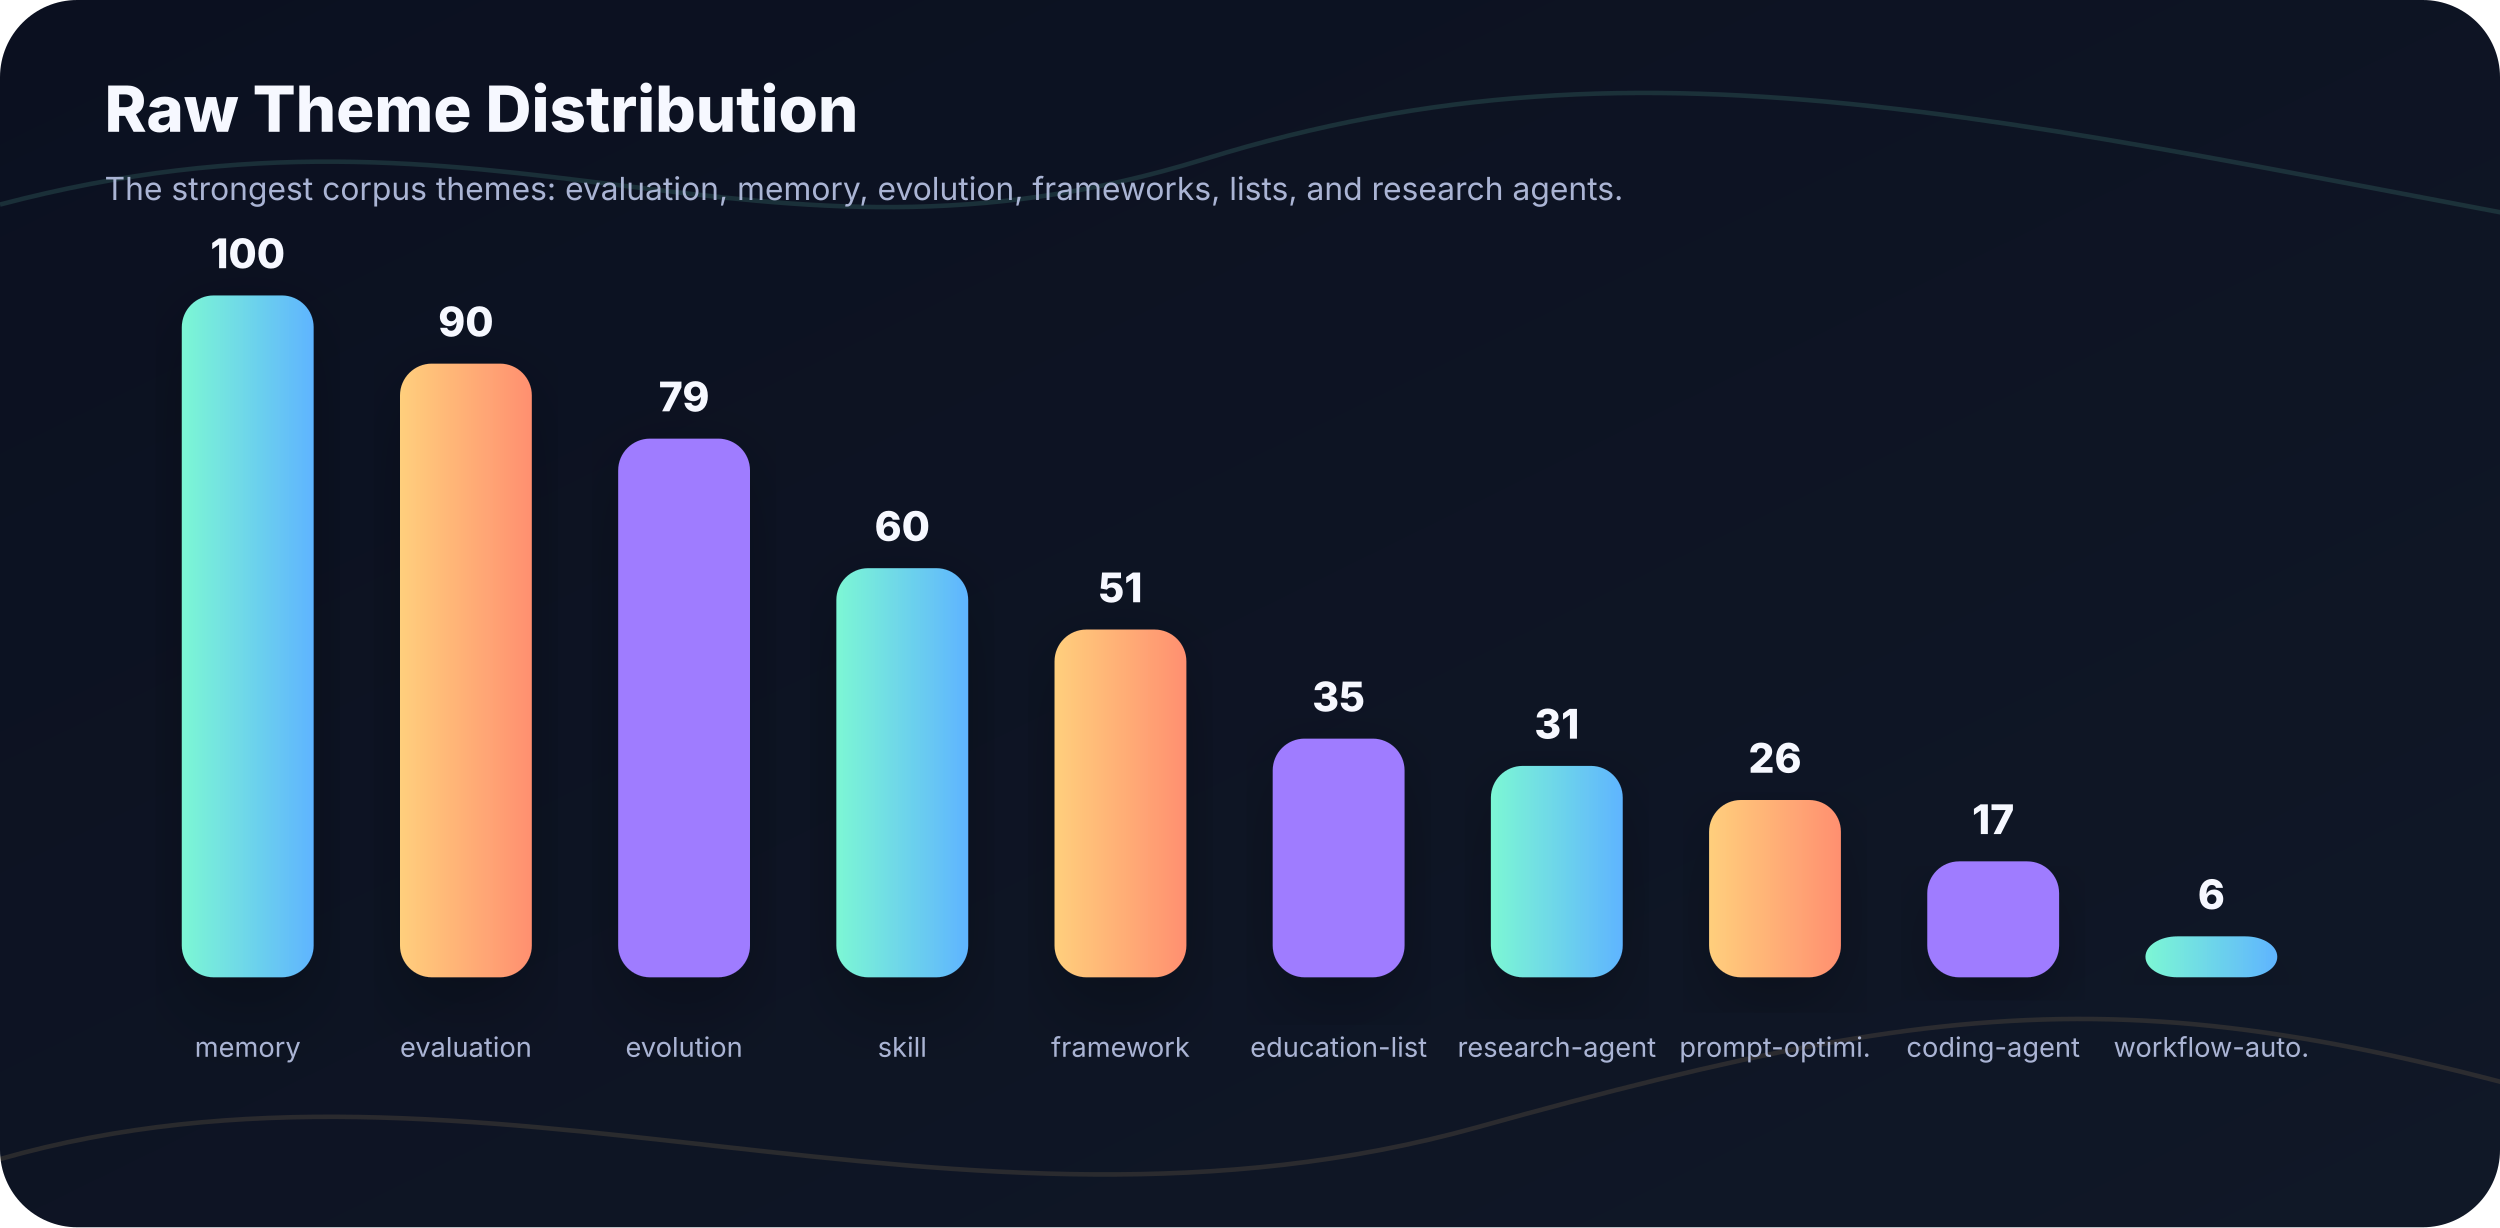
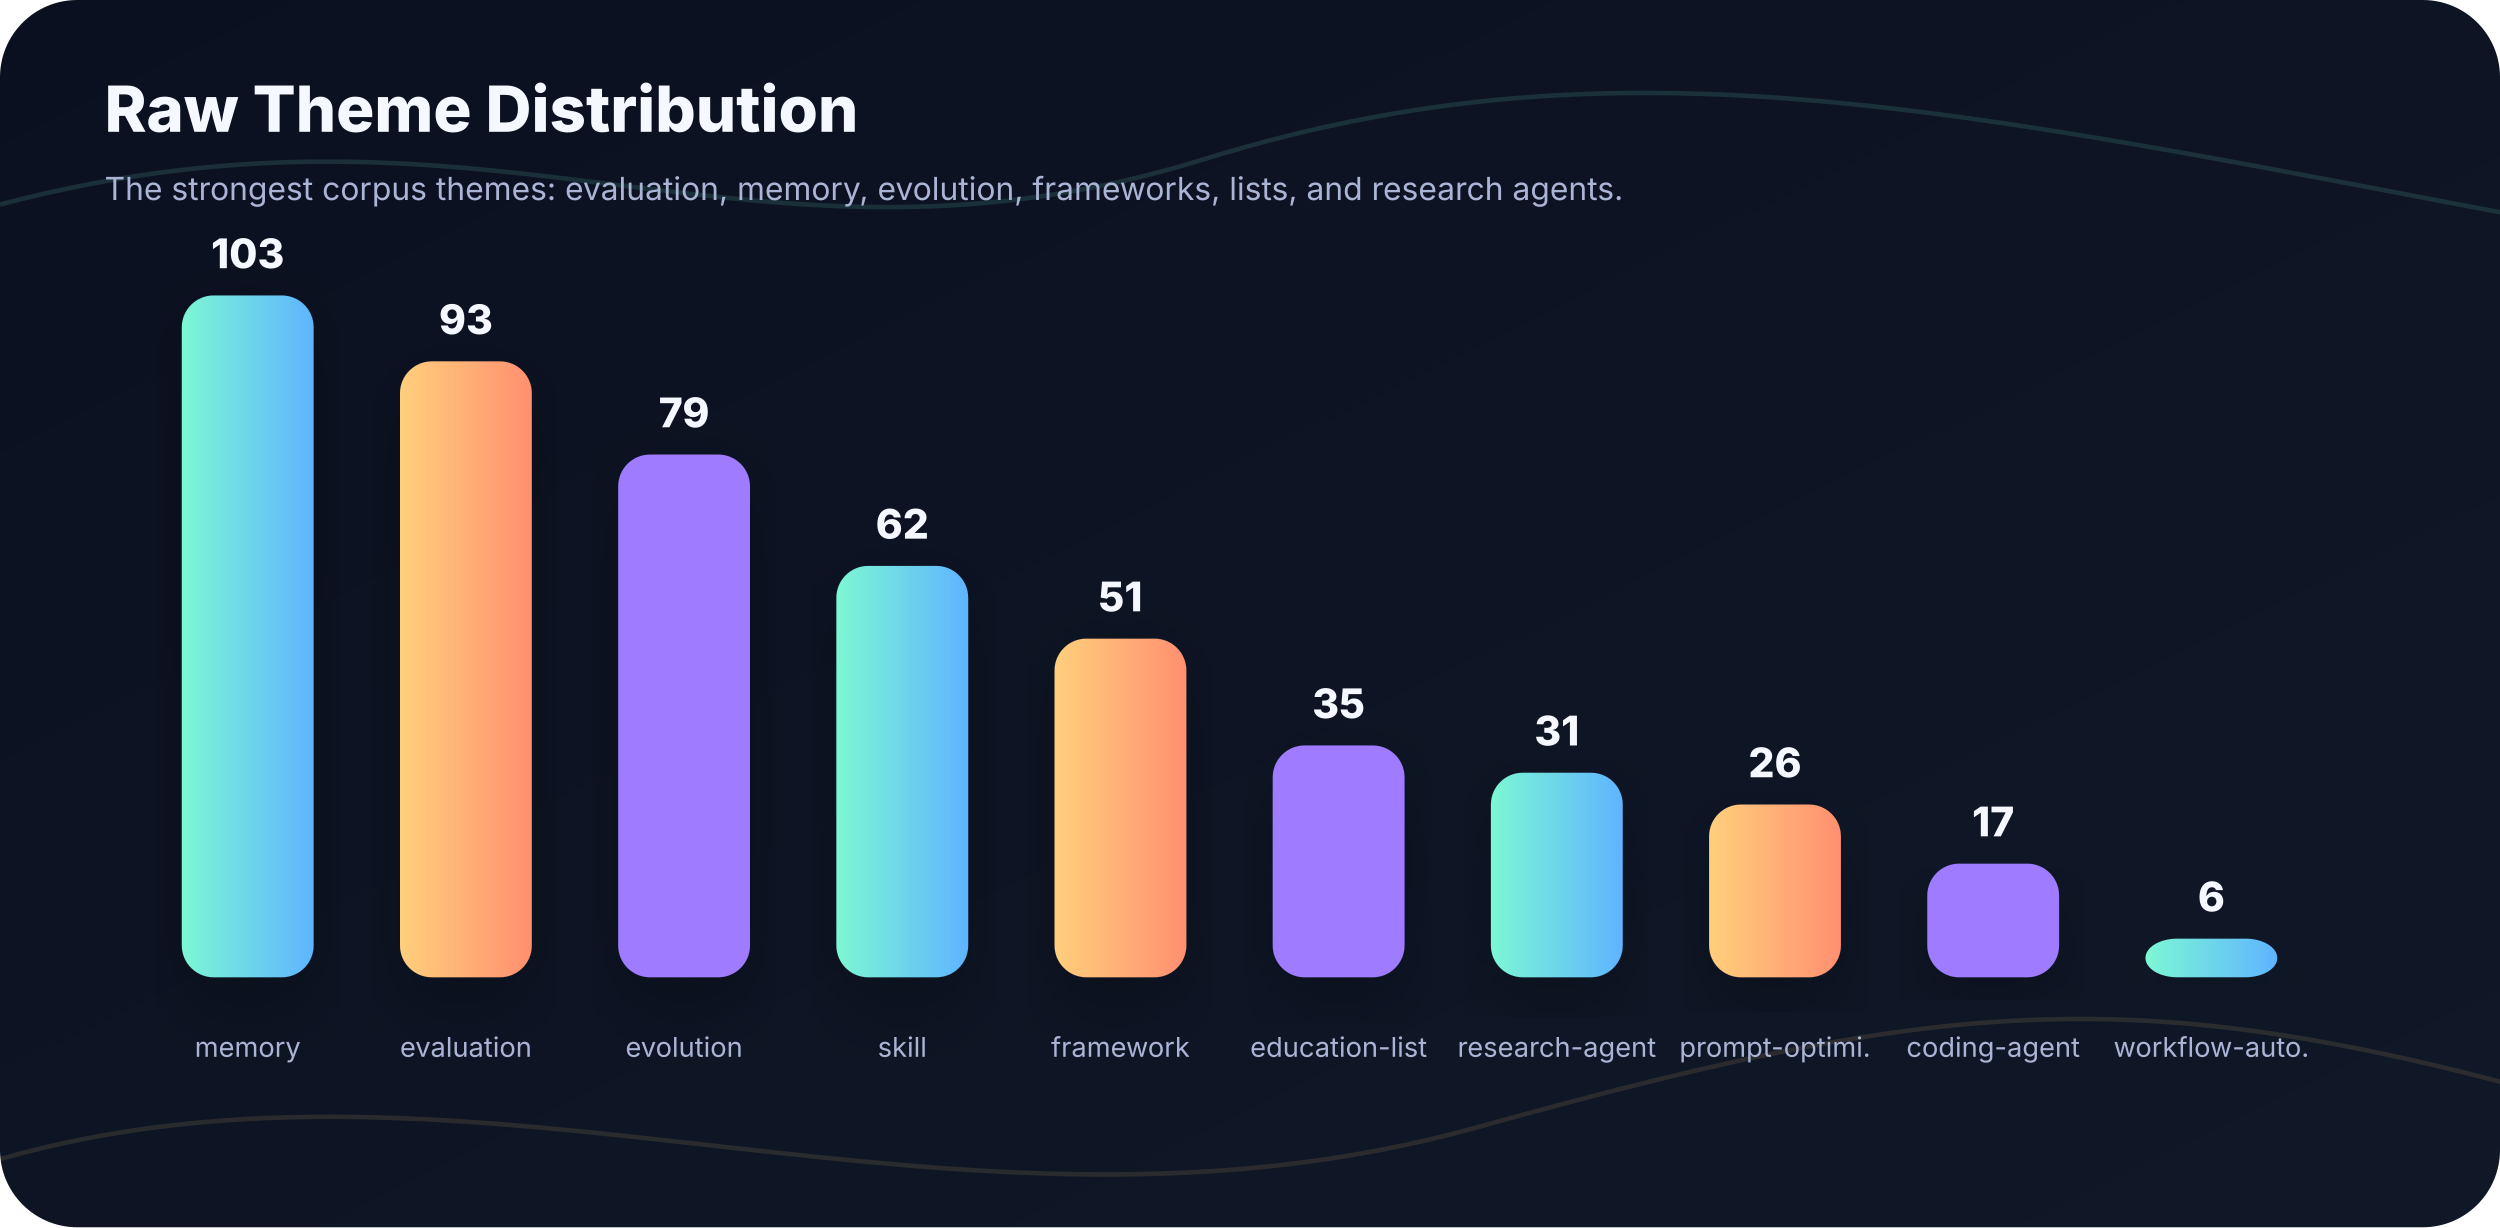
<svg xmlns="http://www.w3.org/2000/svg" width="1100" height="540" viewBox="0 0 1100 540" role="img" aria-labelledby="title desc">
  <defs>
    <linearGradient id="bg" x1="0" x2="1" y1="0" y2="1">
      <stop offset="0" stop-color="#0b1020" />
      <stop offset="1" stop-color="#101827" />
    </linearGradient>
    <linearGradient id="teal" x1="0" x2="1">
      <stop offset="0" stop-color="#7cf7d4" />
      <stop offset="1" stop-color="#5fb4ff" />
    </linearGradient>
    <linearGradient id="amber" x1="0" x2="1">
      <stop offset="0" stop-color="#ffcf7c" />
      <stop offset="1" stop-color="#ff8f70" />
    </linearGradient>
    <filter id="softShadow" x="-20%" y="-20%" width="140%" height="140%">
      <feDropShadow dx="0" dy="12" stdDeviation="18" flood-color="#000000" flood-opacity=".28" />
    </filter>
  </defs>
  <rect width="100%" height="100%" rx="34" fill="url(#bg)" />
  <path d="M0 90 C220 32 330 132 530 70 S890 56 1200 112" fill="none" stroke="#7cf7d4" stroke-opacity=".13" stroke-width="2" />
  <path d="M0 510 C210 450 420 560 650 496 S960 430 1200 505" fill="none" stroke="#ffcf7c" stroke-opacity=".12" stroke-width="2" />
  <text x="46" y="58" font-family="Inter, Arial, sans-serif" font-size="28" font-weight="800" fill="#f6f8ff">Raw Theme Distribution</text>
  <text x="46" y="88" font-family="Inter, Arial, sans-serif" font-size="14" fill="#aab4d4">The strongest corpus themes: evaluation, memory, evolution, frameworks, lists, and research agents.</text>
  <g>
    <rect x="80" y="130" width="58" height="300" rx="14" fill="url(#teal)" filter="url(#softShadow)" />
-     <text x="109" y="118" text-anchor="middle" font-family="Inter, Arial, sans-serif" font-size="18" font-weight="800" fill="#f6f8ff">100</text>
+     <text x="109" y="118" text-anchor="middle" font-family="Inter, Arial, sans-serif" font-size="18" font-weight="800" fill="#f6f8ff">103</text>
    <text x="109" y="465" text-anchor="middle" font-family="Inter, Arial, sans-serif" font-size="12" fill="#aab4d4">memory</text>
  </g>
  <g>
-     <rect x="176" y="160" width="58" height="270" rx="14" fill="url(#amber)" filter="url(#softShadow)" />
-     <text x="205" y="148" text-anchor="middle" font-family="Inter, Arial, sans-serif" font-size="18" font-weight="800" fill="#f6f8ff">90</text>
+     <rect x="176" y="159" width="58" height="271" rx="14" fill="url(#amber)" filter="url(#softShadow)" />
+     <text x="205" y="147" text-anchor="middle" font-family="Inter, Arial, sans-serif" font-size="18" font-weight="800" fill="#f6f8ff">93</text>
    <text x="205" y="465" text-anchor="middle" font-family="Inter, Arial, sans-serif" font-size="12" fill="#aab4d4">evaluation</text>
  </g>
  <g>
-     <rect x="272" y="193" width="58" height="237" rx="14" fill="#9f7cff" filter="url(#softShadow)" />
-     <text x="301" y="181" text-anchor="middle" font-family="Inter, Arial, sans-serif" font-size="18" font-weight="800" fill="#f6f8ff">79</text>
+     <rect x="272" y="200" width="58" height="230" rx="14" fill="#9f7cff" filter="url(#softShadow)" />
+     <text x="301" y="188" text-anchor="middle" font-family="Inter, Arial, sans-serif" font-size="18" font-weight="800" fill="#f6f8ff">79</text>
    <text x="301" y="465" text-anchor="middle" font-family="Inter, Arial, sans-serif" font-size="12" fill="#aab4d4">evolution</text>
  </g>
  <g>
-     <rect x="368" y="250" width="58" height="180" rx="14" fill="url(#teal)" filter="url(#softShadow)" />
-     <text x="397" y="238" text-anchor="middle" font-family="Inter, Arial, sans-serif" font-size="18" font-weight="800" fill="#f6f8ff">60</text>
+     <rect x="368" y="249" width="58" height="181" rx="14" fill="url(#teal)" filter="url(#softShadow)" />
+     <text x="397" y="237" text-anchor="middle" font-family="Inter, Arial, sans-serif" font-size="18" font-weight="800" fill="#f6f8ff">62</text>
    <text x="397" y="465" text-anchor="middle" font-family="Inter, Arial, sans-serif" font-size="12" fill="#aab4d4">skill</text>
  </g>
  <g>
-     <rect x="464" y="277" width="58" height="153" rx="14" fill="url(#amber)" filter="url(#softShadow)" />
-     <text x="493" y="265" text-anchor="middle" font-family="Inter, Arial, sans-serif" font-size="18" font-weight="800" fill="#f6f8ff">51</text>
+     <rect x="464" y="281" width="58" height="149" rx="14" fill="url(#amber)" filter="url(#softShadow)" />
+     <text x="493" y="269" text-anchor="middle" font-family="Inter, Arial, sans-serif" font-size="18" font-weight="800" fill="#f6f8ff">51</text>
    <text x="493" y="465" text-anchor="middle" font-family="Inter, Arial, sans-serif" font-size="12" fill="#aab4d4">framework</text>
  </g>
  <g>
-     <rect x="560" y="325" width="58" height="105" rx="14" fill="#9f7cff" filter="url(#softShadow)" />
-     <text x="589" y="313" text-anchor="middle" font-family="Inter, Arial, sans-serif" font-size="18" font-weight="800" fill="#f6f8ff">35</text>
+     <rect x="560" y="328" width="58" height="102" rx="14" fill="#9f7cff" filter="url(#softShadow)" />
+     <text x="589" y="316" text-anchor="middle" font-family="Inter, Arial, sans-serif" font-size="18" font-weight="800" fill="#f6f8ff">35</text>
    <text x="589" y="465" text-anchor="middle" font-family="Inter, Arial, sans-serif" font-size="12" fill="#aab4d4">education-list</text>
  </g>
  <g>
-     <rect x="656" y="337" width="58" height="93" rx="14" fill="url(#teal)" filter="url(#softShadow)" />
-     <text x="685" y="325" text-anchor="middle" font-family="Inter, Arial, sans-serif" font-size="18" font-weight="800" fill="#f6f8ff">31</text>
+     <rect x="656" y="340" width="58" height="90" rx="14" fill="url(#teal)" filter="url(#softShadow)" />
+     <text x="685" y="328" text-anchor="middle" font-family="Inter, Arial, sans-serif" font-size="18" font-weight="800" fill="#f6f8ff">31</text>
    <text x="685" y="465" text-anchor="middle" font-family="Inter, Arial, sans-serif" font-size="12" fill="#aab4d4">research-agent</text>
  </g>
  <g>
-     <rect x="752" y="352" width="58" height="78" rx="14" fill="url(#amber)" filter="url(#softShadow)" />
-     <text x="781" y="340" text-anchor="middle" font-family="Inter, Arial, sans-serif" font-size="18" font-weight="800" fill="#f6f8ff">26</text>
+     <rect x="752" y="354" width="58" height="76" rx="14" fill="url(#amber)" filter="url(#softShadow)" />
+     <text x="781" y="342" text-anchor="middle" font-family="Inter, Arial, sans-serif" font-size="18" font-weight="800" fill="#f6f8ff">26</text>
    <text x="781" y="465" text-anchor="middle" font-family="Inter, Arial, sans-serif" font-size="12" fill="#aab4d4">prompt-optimi.</text>
  </g>
  <g>
-     <rect x="848" y="379" width="58" height="51" rx="14" fill="#9f7cff" filter="url(#softShadow)" />
-     <text x="877" y="367" text-anchor="middle" font-family="Inter, Arial, sans-serif" font-size="18" font-weight="800" fill="#f6f8ff">17</text>
+     <rect x="848" y="380" width="58" height="50" rx="14" fill="#9f7cff" filter="url(#softShadow)" />
+     <text x="877" y="368" text-anchor="middle" font-family="Inter, Arial, sans-serif" font-size="18" font-weight="800" fill="#f6f8ff">17</text>
    <text x="877" y="465" text-anchor="middle" font-family="Inter, Arial, sans-serif" font-size="12" fill="#aab4d4">coding-agent</text>
  </g>
  <g>
-     <rect x="944" y="412" width="58" height="18" rx="14" fill="url(#teal)" filter="url(#softShadow)" />
-     <text x="973" y="400" text-anchor="middle" font-family="Inter, Arial, sans-serif" font-size="18" font-weight="800" fill="#f6f8ff">6</text>
+     <rect x="944" y="413" width="58" height="17" rx="14" fill="url(#teal)" filter="url(#softShadow)" />
+     <text x="973" y="401" text-anchor="middle" font-family="Inter, Arial, sans-serif" font-size="18" font-weight="800" fill="#f6f8ff">6</text>
    <text x="973" y="465" text-anchor="middle" font-family="Inter, Arial, sans-serif" font-size="12" fill="#aab4d4">workflow-auto.</text>
  </g>
</svg>
